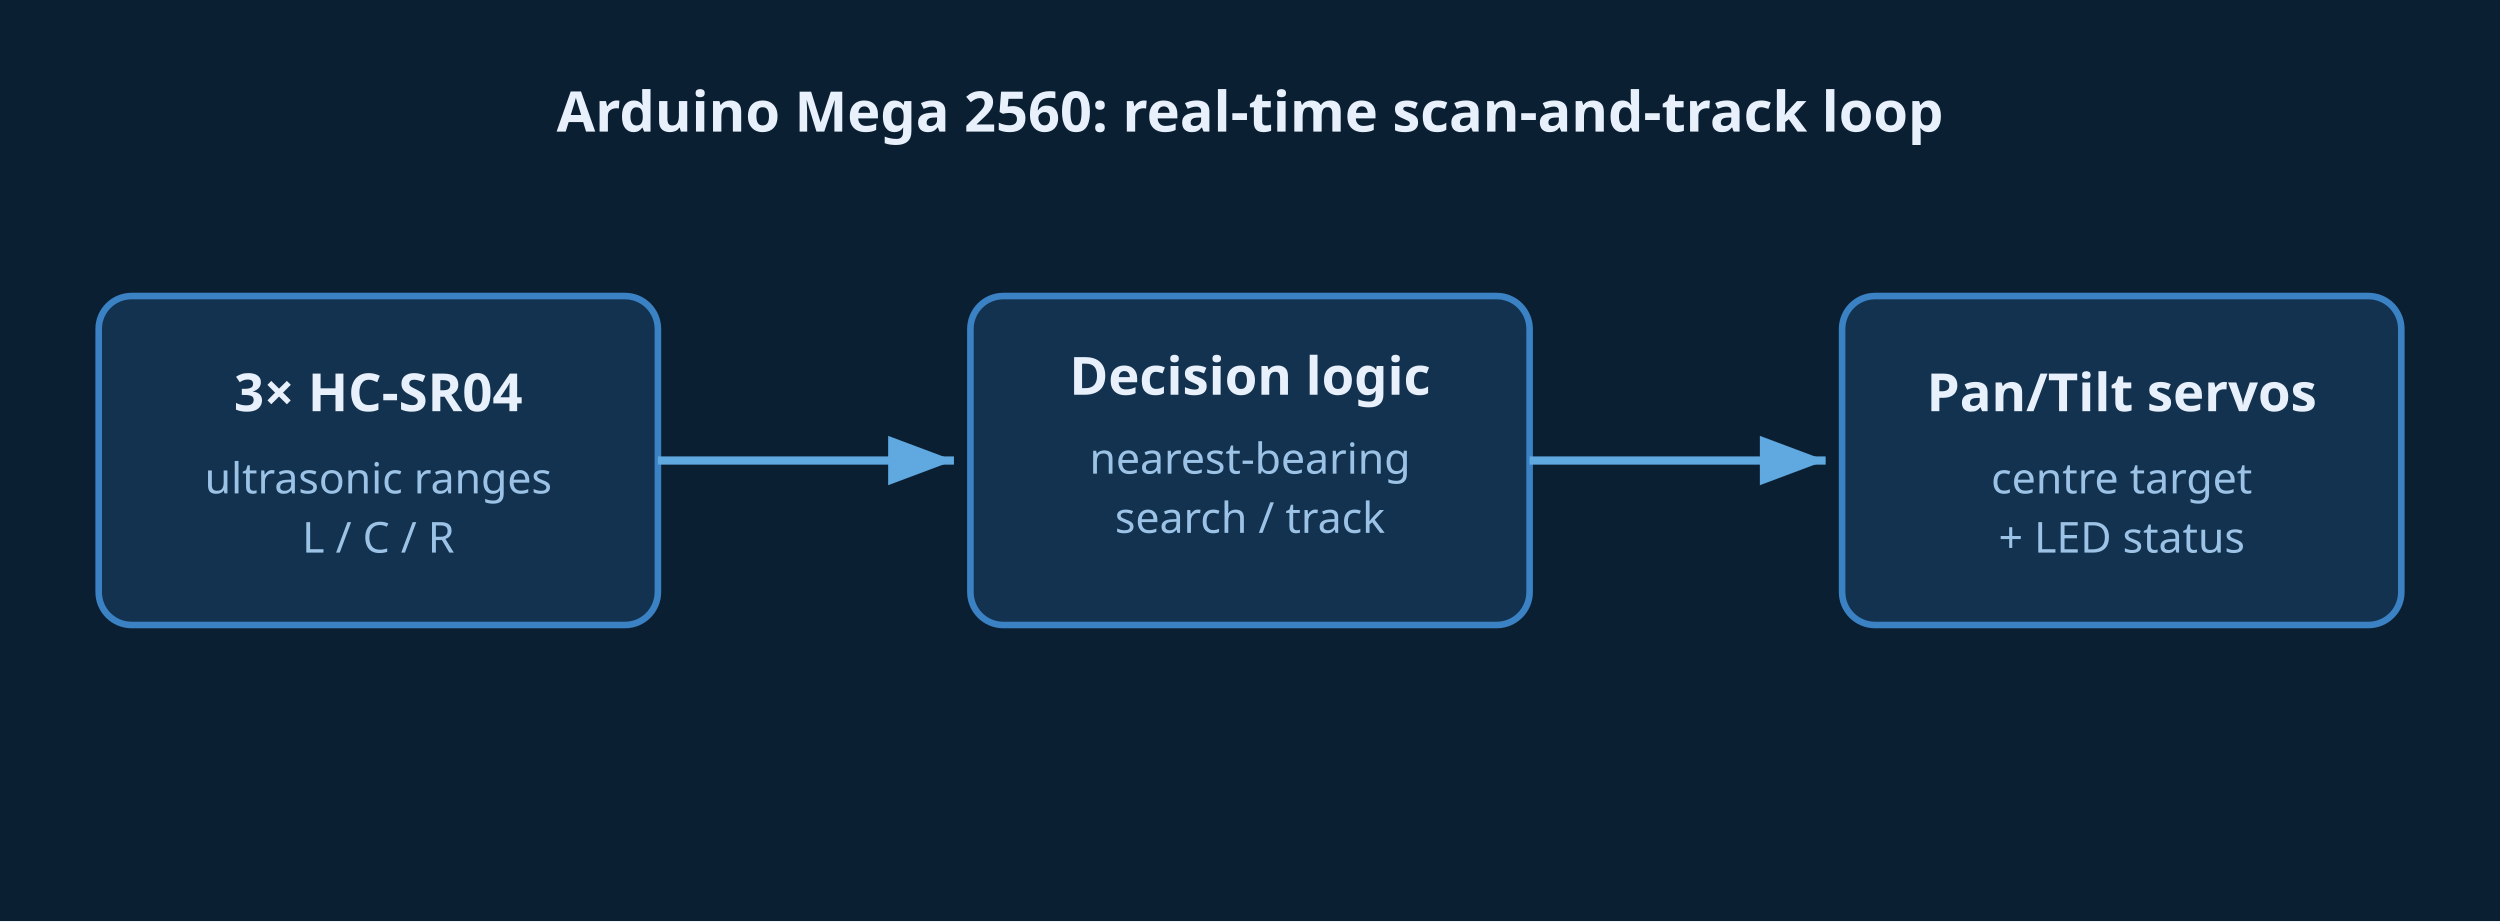
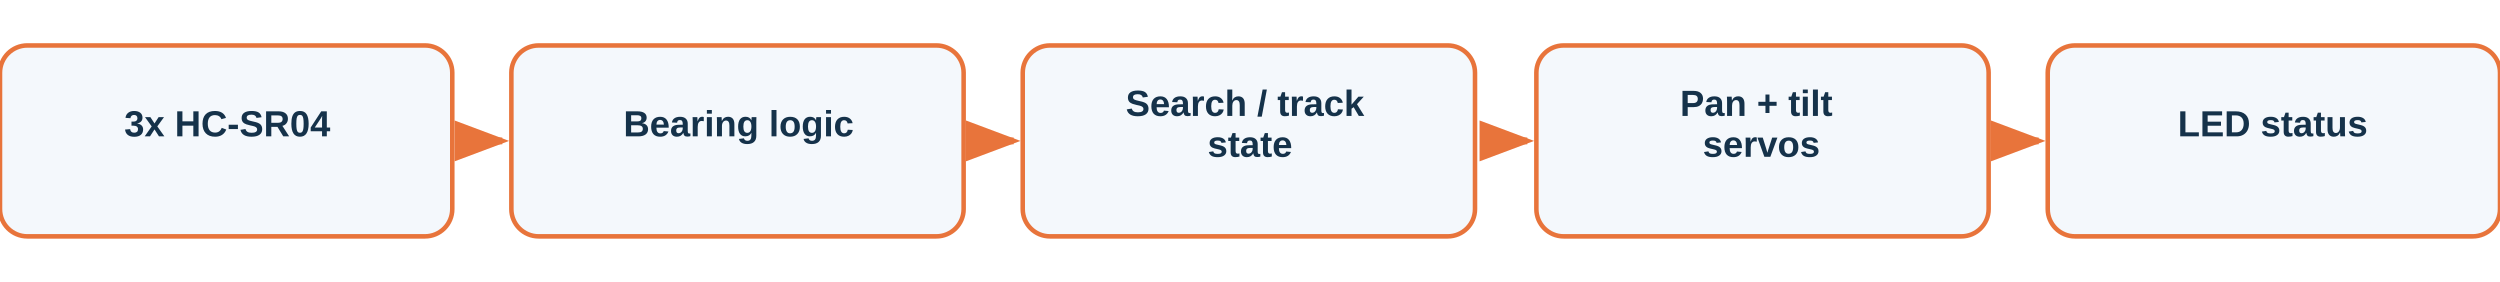
- <svg xmlns="http://www.w3.org/2000/svg" viewBox="0 0 760 280" role="img" aria-label="Sense, decide, actuate pipeline">
-   <rect width="760" height="280" fill="#0b1f33" />
-   <style>.b{fill:#12324f;stroke:#3b82c4;stroke-width:2;rx:10}.t{fill:#e8f1fb;font:600 16px system-ui;text-anchor:middle}.s{fill:#9cc3e6;font:13px system-ui;text-anchor:middle}.a{stroke:#5fa8e0;stroke-width:2.5;marker-end:url(#ar);fill:none}</style>
+ <svg xmlns="http://www.w3.org/2000/svg" viewBox="0 0 1100 124" role="img" aria-label="Pipeline: 3x HC-SR04 to Bearing logic to Search / track state to Pan + tilt servos to LED status">
  <defs>
-     <marker id="ar" markerWidth="10" markerHeight="10" refX="8" refY="3" orient="auto">
-       <path d="M0,0 L8,3 L0,6 Z" fill="#5fa8e0" />
+     <marker id="ah06" markerWidth="10" markerHeight="10" refX="7" refY="3" orient="auto">
+       <path d="M0 0 L8 3 L0 6 Z" fill="#e8743b" />
    </marker>
  </defs>
-   <rect class="b" x="30" y="90" width="170" height="100" rx="10" />
-   <text class="t" x="115" y="125">3× HC-SR04</text>
-   <text class="s" x="115" y="150">ultrasonic ranges</text>
-   <text class="s" x="115" y="168">L / C / R</text>
-   <rect class="b" x="295" y="90" width="170" height="100" rx="10" />
-   <text class="t" x="380" y="120">Decision logic</text>
-   <text class="s" x="380" y="144">nearest-bearing</text>
-   <text class="s" x="380" y="162">search / track</text>
-   <rect class="b" x="560" y="90" width="170" height="100" rx="10" />
-   <text class="t" x="645" y="125">Pan/Tilt servos</text>
-   <text class="s" x="645" y="150">centre target</text>
-   <text class="s" x="645" y="168">+ LED status</text>
-   <line class="a" x1="200" y1="140" x2="290" y2="140" />
-   <line class="a" x1="465" y1="140" x2="555" y2="140" />
-   <text class="s" x="380" y="40" style="font:600 17px system-ui;fill:#e8f1fb">Arduino Mega 2560: real-time scan-and-track loop</text>
+   <g>
+     <rect x="0" y="20" width="199" height="84" rx="12" fill="#f4f8fc" stroke="#e8743b" stroke-width="2" />
+     <text x="100" y="60" text-anchor="middle" font-family="system-ui,Segoe UI,Arial" font-weight="600" font-size="16" fill="#15324a">
+       <tspan x="100" dy="0">3x HC-SR04</tspan>
+     </text>
+   </g>
+   <path d="M203 62 L221 62" stroke="#e8743b" stroke-width="3" marker-end="url(#ah06)" />
+   <g>
+     <rect x="225" y="20" width="199" height="84" rx="12" fill="#f4f8fc" stroke="#e8743b" stroke-width="2" />
+     <text x="325" y="60" text-anchor="middle" font-family="system-ui,Segoe UI,Arial" font-weight="600" font-size="16" fill="#15324a">
+       <tspan x="325" dy="0">Bearing logic</tspan>
+     </text>
+   </g>
+   <path d="M428 62 L446 62" stroke="#e8743b" stroke-width="3" marker-end="url(#ah06)" />
+   <g>
+     <rect x="450" y="20" width="199" height="84" rx="12" fill="#f4f8fc" stroke="#e8743b" stroke-width="2" />
+     <text x="550" y="51" text-anchor="middle" font-family="system-ui,Segoe UI,Arial" font-weight="600" font-size="16" fill="#15324a">
+       <tspan x="550" dy="0">Search / track</tspan>
+       <tspan x="550" dy="18">state</tspan>
+     </text>
+   </g>
+   <path d="M654 62 L672 62" stroke="#e8743b" stroke-width="3" marker-end="url(#ah06)" />
+   <g>
+     <rect x="676" y="20" width="199" height="84" rx="12" fill="#f4f8fc" stroke="#e8743b" stroke-width="2" />
+     <text x="775" y="51" text-anchor="middle" font-family="system-ui,Segoe UI,Arial" font-weight="600" font-size="16" fill="#15324a">
+       <tspan x="775" dy="0">Pan + tilt</tspan>
+       <tspan x="775" dy="18">servos</tspan>
+     </text>
+   </g>
+   <path d="M879 62 L897 62" stroke="#e8743b" stroke-width="3" marker-end="url(#ah06)" />
+   <g>
+     <rect x="901" y="20" width="199" height="84" rx="12" fill="#f4f8fc" stroke="#e8743b" stroke-width="2" />
+     <text x="1000" y="60" text-anchor="middle" font-family="system-ui,Segoe UI,Arial" font-weight="600" font-size="16" fill="#15324a">
+       <tspan x="1000" dy="0">LED status</tspan>
+     </text>
+   </g>
</svg>
